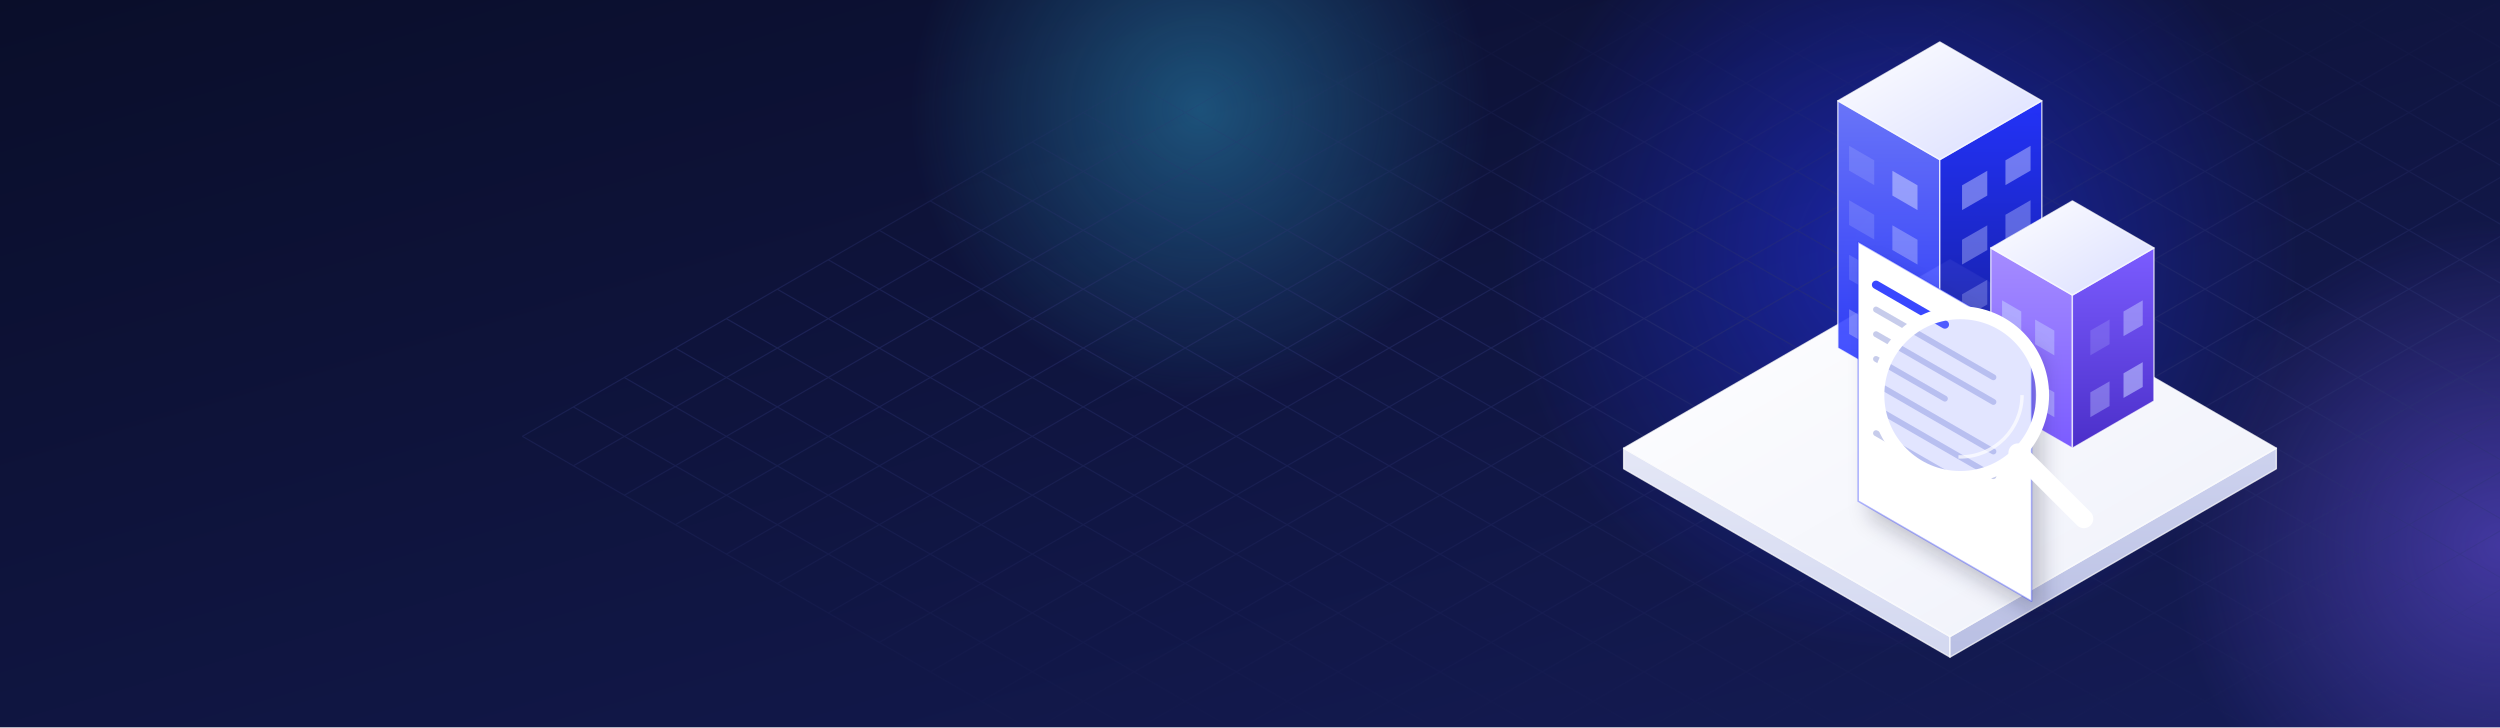
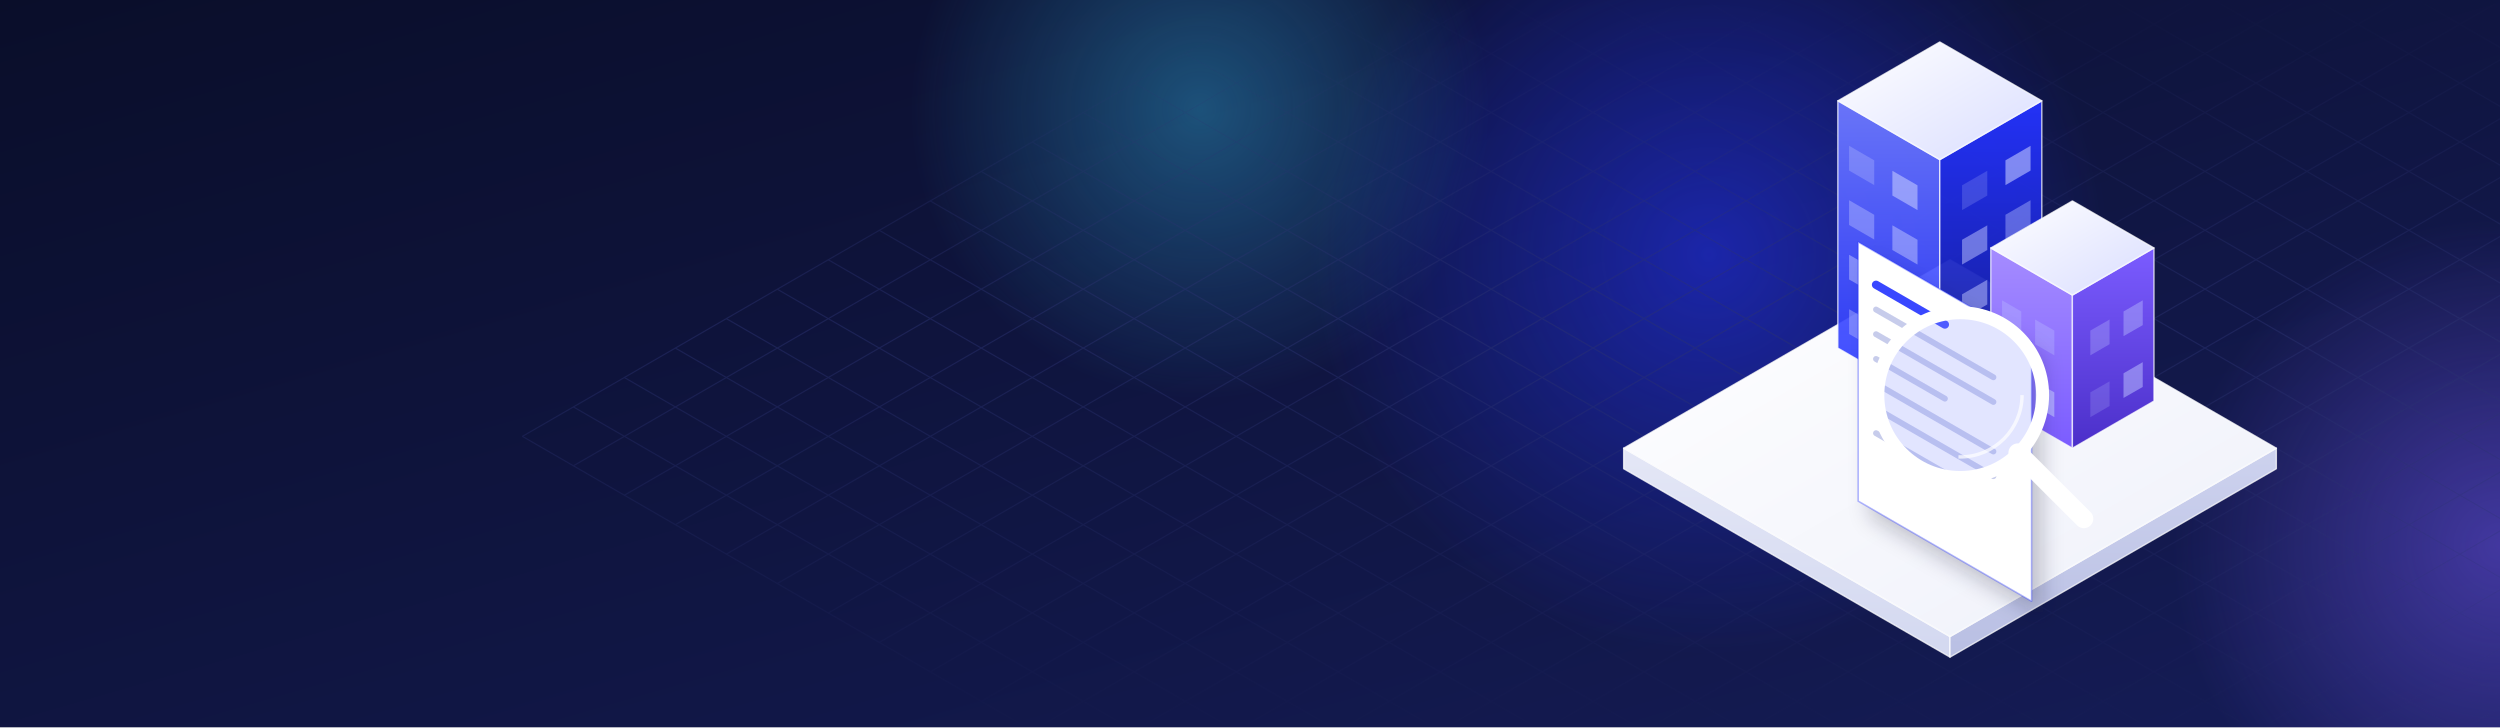
<svg xmlns="http://www.w3.org/2000/svg" viewBox="0 0 2200 640" preserveAspectRatio="xMidYMid slice">
  <defs>
    <linearGradient id="gBg" x1="0" y1="0" x2="1" y2="1">
      <stop offset="0" stop-color="#0A0E2A" />
      <stop offset="1" stop-color="#151C57" />
    </linearGradient>
    <radialGradient id="gB1">
      <stop offset="0" stop-color="#2433FF" stop-opacity="0.55" />
      <stop offset="1" stop-color="#2433FF" stop-opacity="0" />
    </radialGradient>
    <radialGradient id="gB2">
      <stop offset="0" stop-color="#7B5CFF" stop-opacity="0.45" />
      <stop offset="1" stop-color="#7B5CFF" stop-opacity="0" />
    </radialGradient>
    <radialGradient id="gB3">
      <stop offset="0" stop-color="#38C6F4" stop-opacity="0.35" />
      <stop offset="1" stop-color="#38C6F4" stop-opacity="0" />
    </radialGradient>
    <radialGradient id="gGlow">
      <stop offset="0" stop-color="#8D98FF" stop-opacity=".55" />
      <stop offset="1" stop-color="#8D98FF" stop-opacity="0" />
    </radialGradient>
    <linearGradient id="gTop" x1="0" y1="0" x2="1" y2="1">
      <stop offset="0" stop-color="#FFFFFF" />
      <stop offset="1" stop-color="#D9DDFF" />
    </linearGradient>
    <linearGradient id="gLeft" x1="0" y1="0" x2="0" y2="1">
      <stop offset="0" stop-color="#6E79FF" stop-opacity=".95" />
      <stop offset="1" stop-color="#2433FF" stop-opacity=".9" />
    </linearGradient>
    <linearGradient id="gRight" x1="0" y1="0" x2="0" y2="1">
      <stop offset="0" stop-color="#2433FF" stop-opacity=".95" />
      <stop offset="1" stop-color="#121A8F" stop-opacity=".95" />
    </linearGradient>
    <linearGradient id="gLeftV" x1="0" y1="0" x2="0" y2="1">
      <stop offset="0" stop-color="#A58CFF" />
      <stop offset="1" stop-color="#7B5CFF" />
    </linearGradient>
    <linearGradient id="gRightV" x1="0" y1="0" x2="0" y2="1">
      <stop offset="0" stop-color="#7B5CFF" />
      <stop offset="1" stop-color="#4B2FC9" />
    </linearGradient>
    <linearGradient id="gLeftC" x1="0" y1="0" x2="0" y2="1">
      <stop offset="0" stop-color="#8BE0FF" />
      <stop offset="1" stop-color="#38C6F4" />
    </linearGradient>
    <linearGradient id="gRightC" x1="0" y1="0" x2="0" y2="1">
      <stop offset="0" stop-color="#38C6F4" />
      <stop offset="1" stop-color="#1C8FC4" />
    </linearGradient>
    <linearGradient id="gLeftR" x1="0" y1="0" x2="0" y2="1">
      <stop offset="0" stop-color="#FF8A6A" />
      <stop offset="1" stop-color="#E8401C" />
    </linearGradient>
    <linearGradient id="gRightR" x1="0" y1="0" x2="0" y2="1">
      <stop offset="0" stop-color="#E8401C" />
      <stop offset="1" stop-color="#A82A0E" />
    </linearGradient>
    <linearGradient id="gTopW" x1="0" y1="0" x2="1" y2="1">
      <stop offset="0" stop-color="#FFFFFF" />
      <stop offset="1" stop-color="#EEF0FA" />
    </linearGradient>
    <linearGradient id="gLeftW" x1="0" y1="0" x2="0" y2="1">
      <stop offset="0" stop-color="#E4E7F6" />
      <stop offset="1" stop-color="#D3D8F0" />
    </linearGradient>
    <linearGradient id="gRightW" x1="0" y1="0" x2="0" y2="1">
      <stop offset="0" stop-color="#CDD2EE" />
      <stop offset="1" stop-color="#B9BFE3" />
    </linearGradient>
    <linearGradient id="gFade" x1="0" y1="0" x2="0" y2="1">
      <stop offset="0" stop-color="#fff" stop-opacity="0" />
      <stop offset=".45" stop-color="#fff" stop-opacity="1" />
      <stop offset="1" stop-color="#fff" stop-opacity="0" />
    </linearGradient>
    <mask id="mGrid">
      <rect width="100%" height="100%" fill="url(#gFade)" />
    </mask>
    <filter id="fSoft" x="-50%" y="-50%" width="200%" height="200%">
      <feGaussianBlur stdDeviation="9" />
    </filter>
  </defs>
  <defs>
    <radialGradient id="gNode0" cx=".35" cy=".3">
      <stop offset="0" stop-color="#fff" />
      <stop offset=".35" stop-color="#2433FF" />
      <stop offset="1" stop-color="#121A8F" />
    </radialGradient>
    <radialGradient id="gNode1" cx=".35" cy=".3">
      <stop offset="0" stop-color="#fff" />
      <stop offset=".35" stop-color="#7B5CFF" />
      <stop offset="1" stop-color="#4B2FC9" />
    </radialGradient>
    <radialGradient id="gNode2" cx=".35" cy=".3">
      <stop offset="0" stop-color="#fff" />
      <stop offset=".35" stop-color="#38C6F4" />
      <stop offset="1" stop-color="#1C8FC4" />
    </radialGradient>
  </defs>
  <rect width="100%" height="100%" fill="url(#gBg)" />
-   <circle cx="1674.4" cy="224" r="352" fill="url(#gB1)" />
+   <circle cx="1503.8" cy="224" r="352" fill="url(#gB1)" />
  <circle cx="2200" cy="480" r="288" fill="url(#gB2)" />
  <circle cx="1056" cy="96" r="256" fill="url(#gB3)" />
  <g stroke="#2A3170" stroke-width="1" opacity="0.5" mask="url(#mGrid)">
    <line x1="1716" y1="-341.3" x2="459.7" y2="384" />
    <line x1="1716" y1="-341.3" x2="2972.3" y2="384" />
    <line x1="1760.9" y1="-315.4" x2="504.6" y2="409.9" />
    <line x1="1671.1" y1="-315.4" x2="2927.4" y2="409.9" />
    <line x1="1805.7" y1="-289.5" x2="549.4" y2="435.8" />
    <line x1="1626.3" y1="-289.5" x2="2882.6" y2="435.8" />
    <line x1="1850.6" y1="-263.6" x2="594.3" y2="461.7" />
    <line x1="1581.4" y1="-263.6" x2="2837.7" y2="461.7" />
    <line x1="1895.5" y1="-237.7" x2="639.2" y2="487.6" />
    <line x1="1536.5" y1="-237.7" x2="2792.8" y2="487.6" />
    <line x1="1940.3" y1="-211.8" x2="684" y2="513.5" />
    <line x1="1491.7" y1="-211.8" x2="2748" y2="513.5" />
    <line x1="1985.2" y1="-185.9" x2="728.9" y2="539.4" />
    <line x1="1446.8" y1="-185.9" x2="2703.1" y2="539.4" />
    <line x1="2030.1" y1="-160" x2="773.8" y2="565.3" />
    <line x1="1401.9" y1="-160" x2="2658.2" y2="565.3" />
    <line x1="2074.9" y1="-134.1" x2="818.6" y2="591.2" />
    <line x1="1357.1" y1="-134.1" x2="2613.4" y2="591.2" />
    <line x1="2119.8" y1="-108.2" x2="863.5" y2="617.1" />
    <line x1="1312.2" y1="-108.2" x2="2568.5" y2="617.1" />
    <line x1="2164.7" y1="-82.3" x2="908.4" y2="643" />
    <line x1="1267.3" y1="-82.3" x2="2523.6" y2="643" />
    <line x1="2209.6" y1="-56.4" x2="953.2" y2="669" />
    <line x1="1222.4" y1="-56.4" x2="2478.8" y2="669" />
    <line x1="2254.4" y1="-30.5" x2="998.1" y2="694.9" />
    <line x1="1177.6" y1="-30.5" x2="2433.9" y2="694.9" />
    <line x1="2299.3" y1="-4.6" x2="1043" y2="720.8" />
    <line x1="1132.7" y1="-4.6" x2="2389" y2="720.8" />
    <line x1="2344.2" y1="21.3" x2="1087.8" y2="746.7" />
    <line x1="1087.8" y1="21.3" x2="2344.2" y2="746.7" />
    <line x1="2389" y1="47.2" x2="1132.7" y2="772.6" />
    <line x1="1043" y1="47.2" x2="2299.3" y2="772.6" />
    <line x1="2433.9" y1="73.1" x2="1177.6" y2="798.5" />
    <line x1="998.1" y1="73.1" x2="2254.4" y2="798.5" />
    <line x1="2478.8" y1="99" x2="1222.4" y2="824.4" />
    <line x1="953.2" y1="99" x2="2209.6" y2="824.4" />
    <line x1="2523.6" y1="125" x2="1267.3" y2="850.3" />
    <line x1="908.4" y1="125" x2="2164.7" y2="850.3" />
    <line x1="2568.5" y1="150.9" x2="1312.2" y2="876.2" />
    <line x1="863.5" y1="150.9" x2="2119.8" y2="876.2" />
    <line x1="2613.4" y1="176.8" x2="1357.1" y2="902.1" />
    <line x1="818.6" y1="176.8" x2="2074.9" y2="902.1" />
    <line x1="2658.2" y1="202.7" x2="1401.9" y2="928" />
    <line x1="773.8" y1="202.7" x2="2030.1" y2="928" />
    <line x1="2703.1" y1="228.6" x2="1446.8" y2="953.9" />
    <line x1="728.9" y1="228.6" x2="1985.2" y2="953.9" />
    <line x1="2748" y1="254.5" x2="1491.7" y2="979.8" />
    <line x1="684" y1="254.5" x2="1940.3" y2="979.8" />
    <line x1="2792.8" y1="280.4" x2="1536.5" y2="1005.7" />
    <line x1="639.2" y1="280.4" x2="1895.5" y2="1005.7" />
    <line x1="2837.7" y1="306.3" x2="1581.4" y2="1031.6" />
    <line x1="594.3" y1="306.3" x2="1850.6" y2="1031.6" />
    <line x1="2882.6" y1="332.2" x2="1626.3" y2="1057.5" />
    <line x1="549.4" y1="332.2" x2="1805.7" y2="1057.5" />
    <line x1="2927.4" y1="358.1" x2="1671.1" y2="1083.4" />
    <line x1="504.6" y1="358.1" x2="1760.9" y2="1083.4" />
    <line x1="2972.3" y1="384" x2="1716" y2="1109.3" />
    <line x1="459.7" y1="384" x2="1716" y2="1109.3" />
  </g>
  <g>
    <polygon points="1428.8,412.5 1716,578.3 1716,560.2 1428.8,394.4" fill="url(#gLeftW)" stroke="rgba(255,255,255,.75)" stroke-width="1.2" stroke-linejoin="round" />
    <polygon points="2003.2,412.5 1716,578.3 1716,560.2 2003.2,394.4" fill="url(#gRightW)" stroke="rgba(255,255,255,.75)" stroke-width="1.2" stroke-linejoin="round" />
    <polygon points="1716,228.6 2003.2,394.4 1716,560.2 1428.8,394.4" fill="url(#gTopW)" stroke="rgba(255,255,255,.75)" stroke-width="1.2" stroke-linejoin="round" />
  </g>
  <g>
    <polygon points="1617.3,306.3 1707,358.1 1707,140.5 1617.3,88.7" fill="url(#gLeft)" stroke="rgba(255,255,255,.75)" stroke-width="1.2" stroke-linejoin="round" />
    <polygon points="1796.8,306.3 1707,358.1 1707,140.5 1796.8,88.7" fill="url(#gRight)" stroke="rgba(255,255,255,.75)" stroke-width="1.2" stroke-linejoin="round" />
    <polygon points="1707,36.9 1796.8,88.7 1707,140.5 1617.3,88.7" fill="url(#gTop)" stroke="rgba(255,255,255,.75)" stroke-width="1.2" stroke-linejoin="round" />
    <polygon points="1627.2,293.9 1649.3,306.6 1649.3,284.9 1627.2,272.1" fill="#BFC6FF" opacity="0.4" />
-     <polygon points="1665.3,315.9 1687.4,328.6 1687.4,306.9 1665.3,294.1" fill="#BFC6FF" opacity="0.2" />
+     <polygon points="1665.3,315.9 1687.4,328.6 1687.4,306.9 1665.3,294.1" fill="#BFC6FF" opacity="0.4" />
    <polygon points="1786.9,293.9 1764.8,306.6 1764.8,284.9 1786.9,272.1" fill="#BFC6FF" opacity="0.3" />
-     <polygon points="1748.8,315.9 1726.6,328.6 1726.6,306.9 1748.8,294.1" fill="#BFC6FF" opacity="0.5" />
-     <polygon points="1627.2,245.9 1649.3,258.7 1649.3,236.9 1627.2,224.2" fill="#BFC6FF" opacity="0.2" />
-     <polygon points="1665.3,267.9 1687.4,280.7 1687.4,259 1665.3,246.2" fill="#BFC6FF" opacity="0.2" />
-     <polygon points="1786.9,245.9 1764.8,258.7 1764.8,236.9 1786.9,224.2" fill="#BFC6FF" opacity="0.6" />
-     <polygon points="1748.8,267.9 1726.6,280.7 1726.6,259 1748.8,246.2" fill="#BFC6FF" opacity="0.3" />
-     <polygon points="1627.2,198 1649.3,210.8 1649.3,189 1627.2,176.2" fill="#BFC6FF" opacity="0.2" />
-     <polygon points="1665.3,220 1687.4,232.8 1687.4,211 1665.3,198.3" fill="#BFC6FF" opacity="0.4" />
+     <polygon points="1748.8,315.9 1726.6,328.6 1726.6,306.9 1748.8,294.1" fill="#BFC6FF" opacity="0.4" />
+     <polygon points="1627.2,245.9 1649.3,258.7 1649.3,236.9 1627.2,224.2" fill="#BFC6FF" opacity="0.5" />
+     <polygon points="1665.3,267.9 1687.4,280.7 1687.4,259 1665.3,246.2" fill="#BFC6FF" opacity="0.4" />
+     <polygon points="1786.9,245.9 1764.8,258.7 1764.8,236.9 1786.9,224.2" fill="#BFC6FF" opacity="0.5" />
+     <polygon points="1748.8,267.9 1726.6,280.7 1726.6,259 1748.8,246.2" fill="#BFC6FF" opacity="0.5" />
+     <polygon points="1627.2,198 1649.3,210.8 1649.3,189 1627.2,176.2" fill="#BFC6FF" opacity="0.4" />
+     <polygon points="1665.3,220 1687.4,232.8 1687.4,211 1665.3,198.3" fill="#BFC6FF" opacity="0.5" />
    <polygon points="1786.9,198 1764.8,210.8 1764.8,189 1786.9,176.2" fill="#BFC6FF" opacity="0.4" />
-     <polygon points="1748.8,220 1726.6,232.8 1726.6,211 1748.8,198.3" fill="#BFC6FF" opacity="0.4" />
-     <polygon points="1627.2,150.1 1649.3,162.9 1649.3,141.1 1627.2,128.3" fill="#BFC6FF" opacity="0.2" />
+     <polygon points="1748.8,220 1726.6,232.8 1726.6,211 1748.8,198.3" fill="#BFC6FF" opacity="0.5" />
+     <polygon points="1627.2,150.1 1649.3,162.9 1649.3,141.1 1627.2,128.3" fill="#BFC6FF" opacity="0.3" />
    <polygon points="1665.3,172.1 1687.4,184.9 1687.4,163.1 1665.3,150.3" fill="#BFC6FF" opacity="0.6" />
-     <polygon points="1786.9,150.1 1764.8,162.9 1764.8,141.1 1786.9,128.3" fill="#BFC6FF" opacity="0.5" />
-     <polygon points="1748.8,172.1 1726.6,184.9 1726.6,163.1 1748.8,150.3" fill="#BFC6FF" opacity="0.5" />
+     <polygon points="1786.9,150.1 1764.8,162.9 1764.8,141.1 1786.9,128.3" fill="#BFC6FF" opacity="0.6" />
+     <polygon points="1748.8,172.1 1726.6,184.9 1726.6,163.1 1748.8,150.3" fill="#BFC6FF" opacity="0.2" />
  </g>
  <g>
    <polygon points="1751.9,352.9 1823.7,394.4 1823.7,259.7 1751.9,218.2" fill="url(#gLeftV)" stroke="rgba(255,255,255,.75)" stroke-width="1.2" stroke-linejoin="round" />
    <polygon points="1895.5,352.9 1823.7,394.4 1823.7,259.7 1895.5,218.2" fill="url(#gRightV)" stroke="rgba(255,255,255,.75)" stroke-width="1.2" stroke-linejoin="round" />
    <polygon points="1823.7,176.8 1895.5,218.2 1823.7,259.7 1751.9,218.2" fill="url(#gTop)" stroke="rgba(255,255,255,.75)" stroke-width="1.2" stroke-linejoin="round" />
    <polygon points="1761.8,340.5 1778.7,350.2 1778.7,328.5 1761.8,318.7" fill="#BFC6FF" opacity="0.5" />
-     <polygon points="1790.9,357.3 1807.8,367.1 1807.8,345.3 1790.9,335.6" fill="#BFC6FF" opacity="0.5" />
-     <polygon points="1885.6,340.5 1868.7,350.2 1868.7,328.5 1885.6,318.7" fill="#BFC6FF" opacity="0.6" />
-     <polygon points="1856.4,357.3 1839.5,367.1 1839.5,345.3 1856.4,335.6" fill="#BFC6FF" opacity="0.4" />
-     <polygon points="1761.8,286.1 1778.7,295.8 1778.7,274.1 1761.8,264.3" fill="#BFC6FF" opacity="0.6" />
-     <polygon points="1790.9,302.9 1807.8,312.7 1807.8,290.9 1790.9,281.2" fill="#BFC6FF" opacity="0.5" />
-     <polygon points="1885.6,286.1 1868.7,295.8 1868.7,274.1 1885.6,264.3" fill="#BFC6FF" opacity="0.5" />
-     <polygon points="1856.4,302.9 1839.5,312.7 1839.5,290.9 1856.4,281.2" fill="#BFC6FF" opacity="0.2" />
+     <polygon points="1790.9,357.3 1807.8,367.1 1807.8,345.3 1790.9,335.6" fill="#BFC6FF" opacity="0.6" />
+     <polygon points="1885.6,340.5 1868.7,350.2 1868.7,328.5 1885.6,318.7" fill="#BFC6FF" opacity="0.5" />
+     <polygon points="1856.4,357.3 1839.5,367.1 1839.5,345.3 1856.4,335.6" fill="#BFC6FF" opacity="0.2" />
+     <polygon points="1761.8,286.1 1778.7,295.8 1778.7,274.1 1761.8,264.3" fill="#BFC6FF" opacity="0.3" />
+     <polygon points="1790.9,302.9 1807.8,312.7 1807.8,290.9 1790.9,281.2" fill="#BFC6FF" opacity="0.3" />
+     <polygon points="1885.6,286.1 1868.7,295.8 1868.7,274.1 1885.6,264.3" fill="#BFC6FF" opacity="0.4" />
+     <polygon points="1856.4,302.9 1839.5,312.7 1839.5,290.9 1856.4,281.2" fill="#BFC6FF" opacity="0.3" />
  </g>
  <g>
    <polygon points="1635.2,441 1787.8,529.1 1787.8,301.1 1635.2,213" fill="#0A0E2A" opacity=".22" transform="translate(10,14)" filter="url(#fSoft)" />
    <polygon points="1635.2,441 1787.8,529.1 1787.8,301.1 1635.2,213" fill="#FFFFFF" stroke="rgba(36,51,255,.35)" stroke-width="1.4" stroke-linejoin="round" />
    <line x1="1650.9" y1="250.6" x2="1711.5" y2="285.6" stroke="#2433FF" stroke-width="7.3" stroke-linecap="round" opacity=".9" />
    <line x1="1650.9" y1="272.4" x2="1754.2" y2="332" stroke="#B9BFE6" stroke-width="5.2" stroke-linecap="round" opacity=".8" />
    <line x1="1650.9" y1="294.1" x2="1754.2" y2="353.7" stroke="#B9BFE6" stroke-width="5.2" stroke-linecap="round" opacity=".8" />
    <line x1="1650.9" y1="315.9" x2="1711.5" y2="350.8" stroke="#B9BFE6" stroke-width="5.2" stroke-linecap="round" opacity=".8" />
    <line x1="1650.9" y1="337.6" x2="1754.2" y2="397.3" stroke="#B9BFE6" stroke-width="5.2" stroke-linecap="round" opacity=".8" />
    <line x1="1650.9" y1="359.4" x2="1754.2" y2="419" stroke="#B9BFE6" stroke-width="5.2" stroke-linecap="round" opacity=".8" />
    <line x1="1650.9" y1="381.2" x2="1711.5" y2="416.1" stroke="#B9BFE6" stroke-width="5.2" stroke-linecap="round" opacity=".8" />
  </g>
  <g>
    <circle cx="1725" cy="347.7" r="72.5" fill="rgba(141,152,255,.25)" stroke="#fff" stroke-width="11.4" />
    <line x1="1775.7" y1="398.5" x2="1833.8" y2="456.5" stroke="#fff" stroke-width="16.6" stroke-linecap="round" />
    <circle cx="1725" cy="347.7" r="54.4" fill="none" stroke="#fff" stroke-width="3" opacity=".7" stroke-dasharray="87 999" />
  </g>
</svg>
